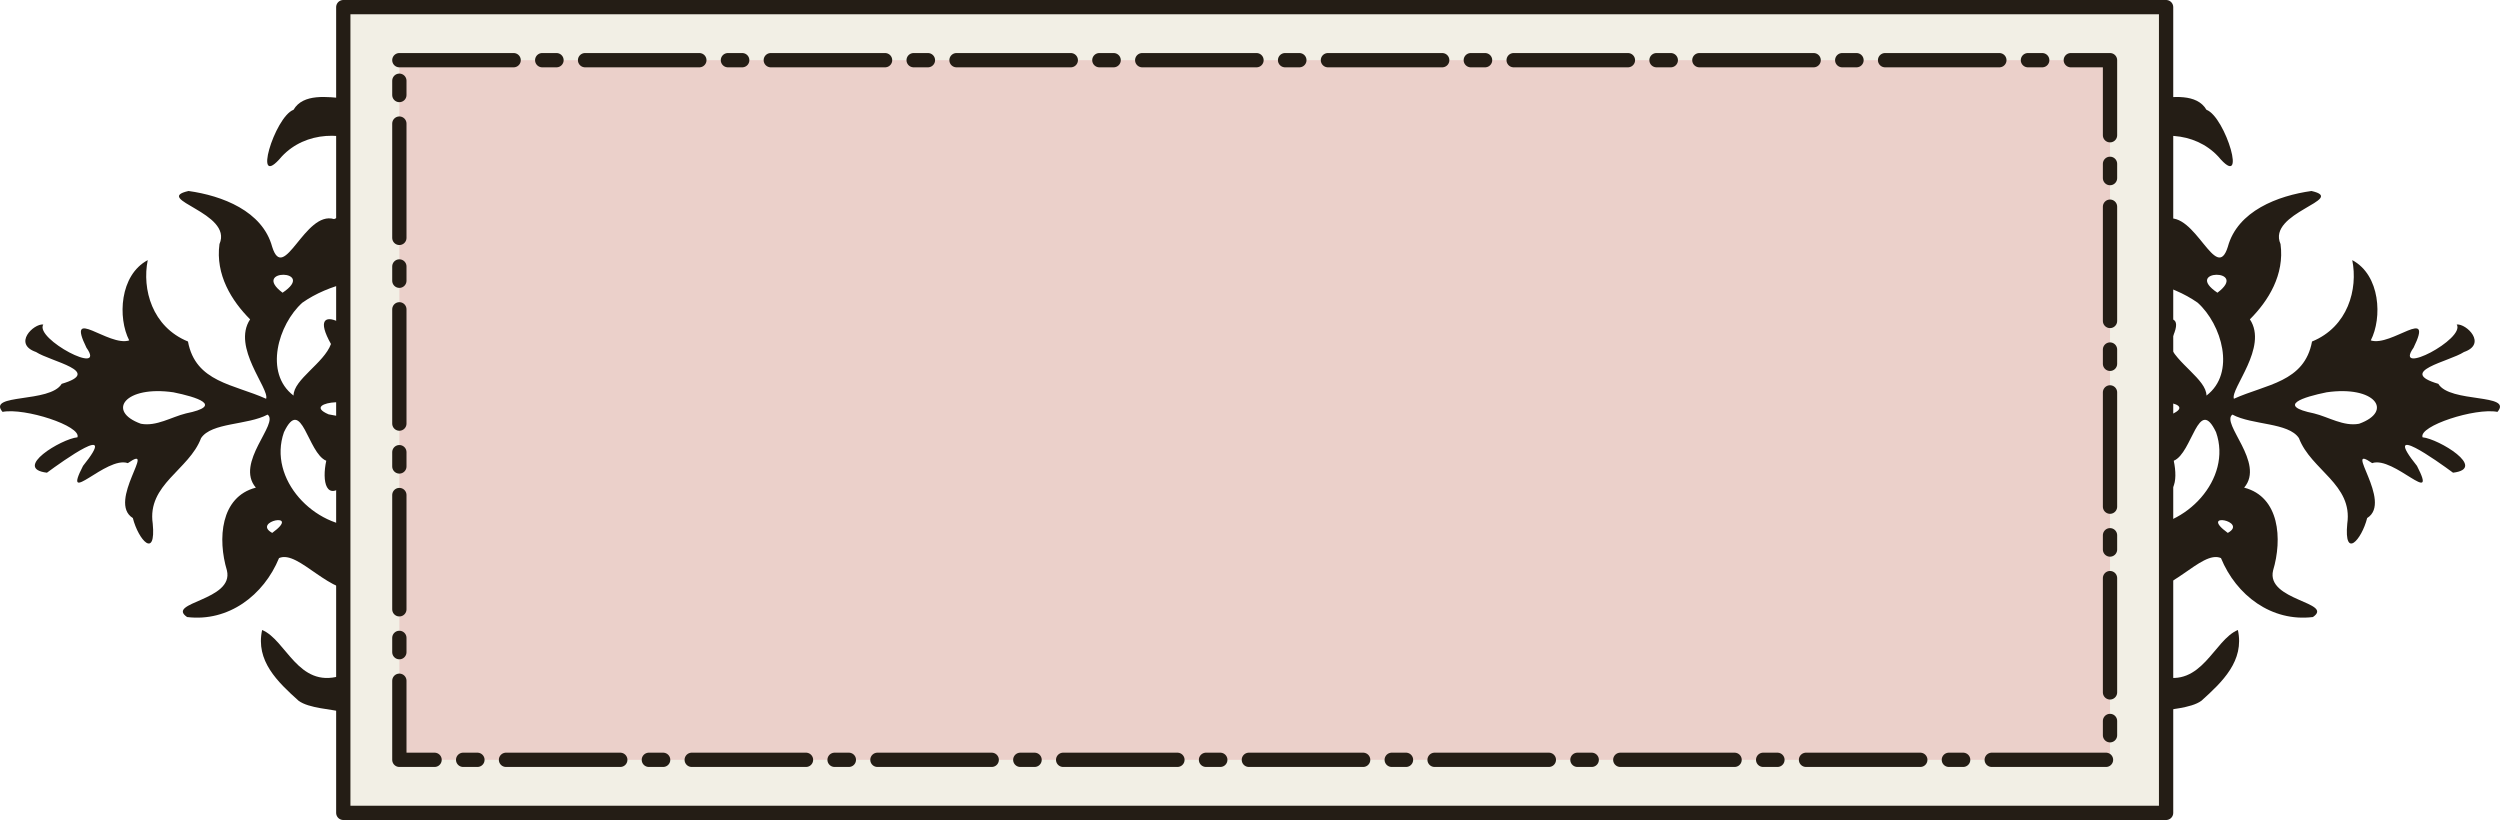
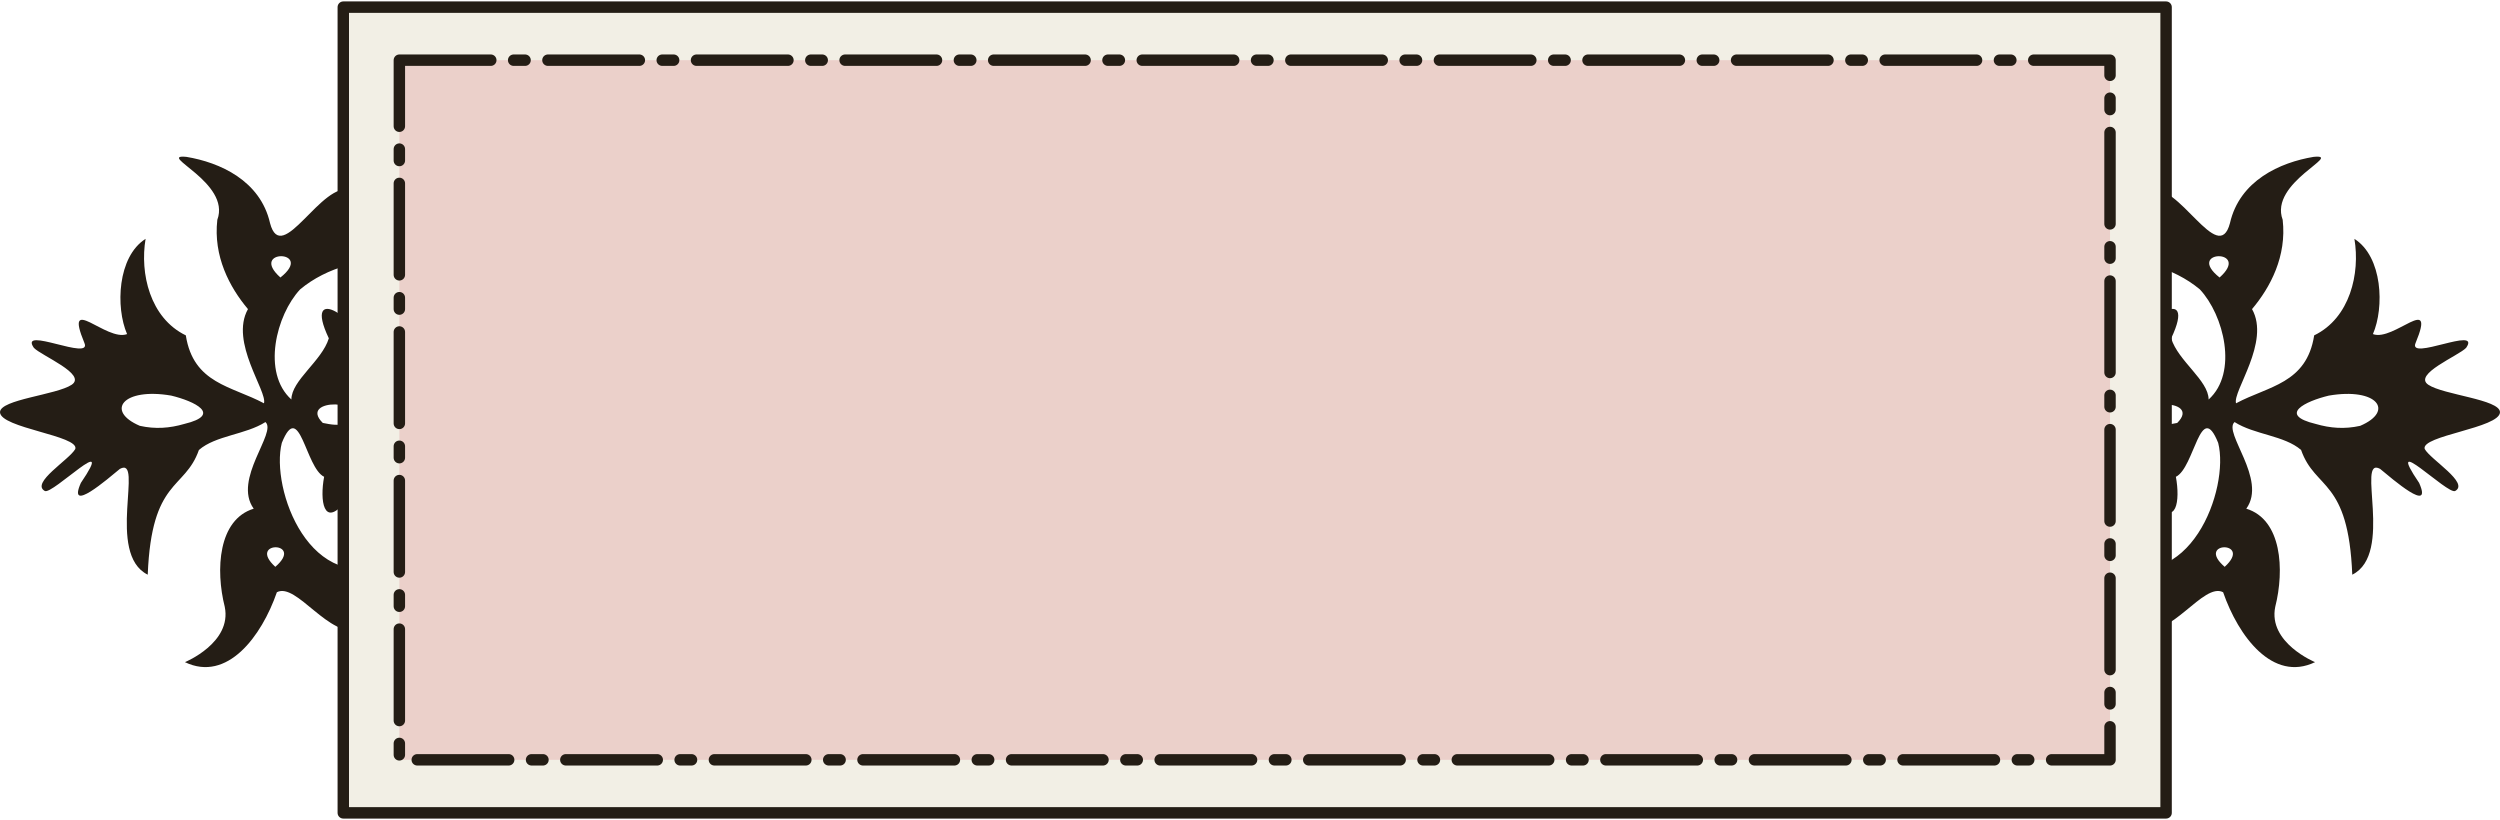
<svg xmlns="http://www.w3.org/2000/svg" xml:space="preserve" width="875" height="287" viewBox="0 0 231.51 75.935">
-   <g style="fill:#241d15;fill-opacity:1;stroke:none">
-     <path d="M275.072-53.607c.813-1.866 4.102-4.034 2.891-.308-2.843 4.421 4.348.03 6.136 3.095 1.756.65 3.884 7.67 1.082 4.318-2.207-2.349-5.836-2.418-8.49-.836-10.473 8.329-.084 4.837 3.657 6.639 2.706-.813 4.647 6.039 5.728 2.575.898-3.332 4.654-4.744 7.748-5.176 3.39.773-4.156 1.996-2.866 4.914.385 2.842-1.127 5.26-2.837 6.973 1.717 2.576-1.82 6.427-1.482 7.355 2.986-1.352 6.536-1.523 7.236-5.303 3.327-1.359 4.266-4.848 3.726-7.537 2.609 1.393 2.787 5.353 1.714 7.436 1.92.616 5.89-3.262 3.961.676-1.915 2.7 4.821-.824 3.999-2.152.907-.088 2.831 1.804.672 2.549-1.367.893-6.269 1.798-2.378 2.947 1.086 1.804 6.949.871 5.478 2.598-2.053-.4-7.325 1.307-6.937 2.354 1.492.143 6.036 2.888 2.824 3.278-1.46-1.08-6.717-4.83-3.34-.63 2.025 3.937-2.17-.954-4.151-.257-2.787-1.937 1.965 3.59-.462 5.085-.524 2.057-2.156 3.829-1.843.525.536-3.644-3.365-4.968-4.475-7.924-.966-1.463-4.316-1.19-6.16-2.18-1.106.804 3.053 4.47 1.087 6.764 3.293.85 3.546 4.777 2.68 7.666-.683 2.805 5.698 2.943 3.688 4.317-3.833.47-7.1-2.015-8.515-5.459-1.824-.808-4.837 3.668-7.694 2.915-9.424-3.572-3.762 6.402 2.073 8.01 3.864 1.116 4.962-3.337 7.186-4.267.626 2.853-1.435 4.808-3.374 6.552-1.953 1.429-8.041.176-4.759 3.922 2.036 3.061-.485 2.317-1.876.576-13.496-23.893-9.38-45.828-1.927-62.01zm11.002 41.97c1.946-1.07-2.782-2.017 0 0zm-8.274-.578c4.345.142 8.717-4.4 7.186-8.75-1.648-3.454-2.187 1.947-3.918 2.646.414 1.875.045 3.976-1.904 2.003-1.232-1.545-1.368-4.1-2.874-.963-2.621 2.17-2.777 6.191 1.51 5.064zm-2.156-7.357s1.65-7-1.03-9.83zm22.592-2.173c3.226-1.161 1.46-3.562-3.011-2.912-2.132.432-4.729 1.232-1.165 1.954 1.356.334 2.74 1.229 4.176.958zm-17.383-.871c2.988-1.279-4.256-1.726-1.336.076l.614.057zm3.246-1.738c2.757-2.09 1.409-6.6-.81-8.598-2.45-1.73-6.085-2.542-9.034-2.147-.364 1.772 2.158 5.906 2.991 7.107.351-2.614 5.91-5.62 3.387-1.138.641 1.772 3.467 3.285 3.466 4.776zm1.016-9.526c3.013-2.26-3.253-2.174 0 0zM115.982-53.607c-.813-1.866-4.102-4.034-2.891-.308 2.843 4.421-4.348.03-6.136 3.095-1.756.65-3.884 7.67-1.082 4.318 2.207-2.349 5.837-2.418 8.49-.836 10.473 8.329.084 4.837-3.656 6.639-2.707-.813-4.648 6.039-5.729 2.575-.898-3.332-4.653-4.744-7.748-5.176-3.39.773 4.156 1.996 2.866 4.914-.385 2.842 1.127 5.26 2.837 6.973-1.716 2.576 1.82 6.427 1.482 7.355-2.986-1.352-6.536-1.523-7.236-5.303-3.327-1.359-4.266-4.848-3.726-7.537-2.609 1.393-2.787 5.353-1.714 7.436-1.92.616-5.89-3.262-3.961.676 1.915 2.7-4.821-.824-3.998-2.152-.908-.088-2.832 1.804-.673 2.549 1.368.893 6.269 1.798 2.378 2.947-1.085 1.804-6.949.871-5.478 2.598 2.053-.4 7.325 1.307 6.937 2.354-1.492.143-6.035 2.888-2.824 3.278 1.46-1.08 6.718-4.83 3.34-.63-2.025 3.937 2.17-.954 4.151-.257 2.787-1.937-1.964 3.59.462 5.085.524 2.057 2.156 3.829 1.843.525-.536-3.644 3.365-4.968 4.475-7.924.966-1.463 4.316-1.19 6.16-2.18 1.106.804-3.053 4.47-1.086 6.764-3.294.85-3.547 4.777-2.68 7.666.682 2.805-5.7 2.943-3.688 4.317 3.832.47 7.1-2.015 8.514-5.459 1.825-.808 4.837 3.668 7.694 2.915 9.424-3.572 3.762 6.402-2.072 8.01-3.865 1.116-4.963-3.337-7.186-4.267-.627 2.853 1.434 4.808 3.373 6.552 1.953 1.429 8.042.176 4.759 3.922-2.036 3.061.485 2.317 1.877.576 13.495-23.893 9.38-45.828 1.926-62.01zm-11.002 41.97c-1.946-1.07 2.782-2.017 0 0zm8.274-.578c-4.344.142-8.717-4.401-7.186-8.75 1.648-3.454 2.187 1.947 3.918 2.646-.414 1.875-.044 3.976 1.904 2.003 1.232-1.545 1.369-4.1 2.874-.963 2.621 2.17 2.777 6.191-1.51 5.064zm2.156-7.357s-1.65-7 1.031-9.83zm-22.592-2.173c-3.225-1.161-1.46-3.562 3.011-2.912 2.132.432 4.729 1.232 1.166 1.954-1.357.334-2.742 1.229-4.177.958zm17.383-.871c-2.988-1.279 4.256-1.726 1.336.076l-.613.057zm-3.246-1.738c-2.757-2.09-1.408-6.6.81-8.598 2.451-1.73 6.085-2.542 9.034-2.147.364 1.772-2.158 5.906-2.99 7.107-.352-2.614-5.911-5.62-3.388-1.138-.641 1.772-3.466 3.285-3.466 4.776zm-1.016-9.526c-3.013-2.26 3.253-2.174 0 0z" style="fill:#241d15;stroke-width:.055;fill-opacity:1;stroke:none" transform="translate(-79.772 60.986)" />
-   </g>
-   <path d="M31.79.661h168.799v74.613H31.79z" style="display:inline;opacity:1;fill:#f2efe5;stroke:#241d15;stroke-width:1.323;stroke-linecap:round;stroke-linejoin:round;stroke-dasharray:none;stroke-dashoffset:0;stroke-opacity:1;stop-color:#000" />
-   <path d="M36.982 5.573h158.414v64.789H36.982z" style="display:inline;opacity:1;fill:#ebd0ca;stroke:#241d15;stroke-width:1.323;stroke-linecap:round;stroke-linejoin:round;stroke-dasharray:10.583,2.646,1.323,2.646;stroke-dashoffset:0;stroke-opacity:1;stop-color:#000;fill-opacity:1" />
+   <path d="M190.597 17.48c-8.342 7.785 4.28-.268 8.404.131 2.707-.964 6.42 7.162 7.502 3.054.898-3.952 4.653-5.626 7.748-6.139 2.844-.272-4.156 2.368-2.866 5.828.385 3.37-1.127 6.238-2.837 8.27 1.716 3.055-1.82 7.622-1.482 8.723 2.986-1.604 6.536-1.807 7.236-6.29 3.327-1.611 4.266-5.749 3.726-8.938 2.609 1.652 2.787 6.348 1.714 8.819 1.92.73 5.89-3.869 3.96.801-.805 1.773 6.119-1.616 4.672.471-.69.734-4.948 2.445-3.504 3.418 1.398.941 6.625 1.359 6.64 2.54-.017 1.476-7.361 2.168-6.973 3.41.553.995 4.16 3.14 2.824 3.888-.687.393-6.718-5.729-3.34-.747 1.301 2.925-2.487-.375-3.615-1.3-2.265-1.229 1.321 7.864-2.576 9.799-.36-8.943-3.423-7.8-4.74-11.549-1.554-1.349-4.316-1.41-6.16-2.585-1.106.954 3.053 5.301 1.086 8.022 3.294 1.008 3.547 5.665 2.68 9.091-.682 3.327 3.688 5.12 3.688 5.12-3.915 1.885-7.1-2.39-8.514-6.474-1.825-.958-4.837 4.35-7.694 3.457-2.466 13.62 4.031-45.74-7.58-40.82zm15.418 35.011c2.681-2.436-2.782-2.392 0 0zm-.602-11.476c-1.648-4.097-2.187 2.309-3.918 3.138.414 2.223.044 4.715-1.904 2.375-1.232-1.832-1.37-4.862-2.874-1.142-1.58 1.552-1.54 6.617-1.54 6.617 7.621 3.445 11.31-6.772 10.236-10.988zm-10.084 3.604s2.793-8.922-.29-13.61zm23.233-5.185c3.225-1.377 1.56-3.569-2.91-2.798-2.132.513-4.77 1.767-1.207 2.623 1.357.396 2.682.496 4.117.175zm-16.943-.268c2.391-2.374-4.727-2.204-2.204.024.769.264 1.438.126 2.204-.024zm2.907-2.17c2.757-2.48 1.408-7.828-.81-10.197-2.451-2.052-6.085-3.015-9.034-2.546-.364 2.101 2.158 7.004 2.99 8.428.352-3.1 5.91-6.665 3.388-1.35.64 2.102 3.466 3.896 3.466 5.665zm1.016-11.298c3.013-2.68-3.253-2.578 0 0zM40.913 17.48c8.342 7.785-4.28-.268-8.404.131-2.707-.964-6.42 7.162-7.502 3.054-.898-3.952-4.653-5.626-7.748-6.139-2.844-.272 4.156 2.368 2.866 5.828-.385 3.37 1.127 6.238 2.837 8.27-1.716 3.055 1.82 7.622 1.482 8.723-2.986-1.604-6.536-1.807-7.236-6.29-3.327-1.611-4.266-5.749-3.726-8.938-2.609 1.652-2.787 6.348-1.714 8.819-1.92.73-5.89-3.869-3.96.801.805 1.773-6.119-1.616-4.672.471.69.734 4.948 2.445 3.504 3.418-1.398.941-6.625 1.359-6.64 2.54.017 1.476 7.361 2.168 6.973 3.41-.553.995-4.16 3.14-2.824 3.888.687.393 6.718-5.729 3.34-.748-1.301 2.926 2.487-.374 3.615-1.298 2.265-1.23-1.321 7.863 2.576 9.798.36-8.943 3.423-7.8 4.74-11.549 1.554-1.349 4.316-1.41 6.16-2.585 1.106.954-3.053 5.301-1.086 8.022-3.294 1.008-3.547 5.665-2.68 9.091.682 3.327-3.688 5.12-3.688 5.12 3.915 1.885 7.1-2.39 8.514-6.474 1.825-.958 4.837 4.35 7.694 3.457 2.466 13.62-4.031-45.74 7.58-40.82zM25.495 52.49c-2.681-2.436 2.782-2.392 0 0zm.602-11.476c1.648-4.097 2.187 2.309 3.918 3.138-.414 2.223-.044 4.715 1.904 2.375 1.232-1.832 1.37-4.862 2.874-1.142 1.58 1.552 1.54 6.617 1.54 6.617-7.621 3.445-11.31-6.772-10.236-10.988zm10.084 3.604s-2.793-8.922.29-13.61zm-23.233-5.185c-3.225-1.377-1.56-3.569 2.91-2.798 2.132.513 4.77 1.767 1.207 2.623-1.357.396-2.682.496-4.117.175zm16.943-.268c-2.391-2.374 4.727-2.204 2.204.024-.769.264-1.438.126-2.204-.024zm-2.907-2.17c-2.757-2.48-1.408-7.828.81-10.197 2.451-2.052 6.085-3.015 9.034-2.546.364 2.101-2.158 7.004-2.99 8.428-.352-3.1-5.91-6.665-3.388-1.35-.64 2.102-3.466 3.896-3.466 5.665zm-1.016-11.298c-3.013-2.68 3.253-2.578 0 0z" style="display:inline;fill:#241d15;fill-opacity:1;stroke:none;stroke-width:.06;stroke-opacity:1" />
+   <path d="M31.79.661h168.799v74.613H31.79Z" style="display:inline;opacity:1;fill:#f2efe5;stroke:#241d15;stroke-width:1.058;stroke-linecap:round;stroke-linejoin:round;stroke-dasharray:none;stroke-dashoffset:0;stroke-opacity:1;stop-color:#000" />
+   <path d="M36.982 5.573h158.414v64.789H36.982Z" style="display:inline;opacity:1;fill:#ebd0ca;fill-opacity:1;stroke:#241d15;stroke-width:1.058;stroke-linecap:round;stroke-linejoin:round;stroke-dasharray:8.467,2.117,1.058,2.117;stroke-dashoffset:0;stroke-opacity:1;stop-color:#000" />
</svg>
